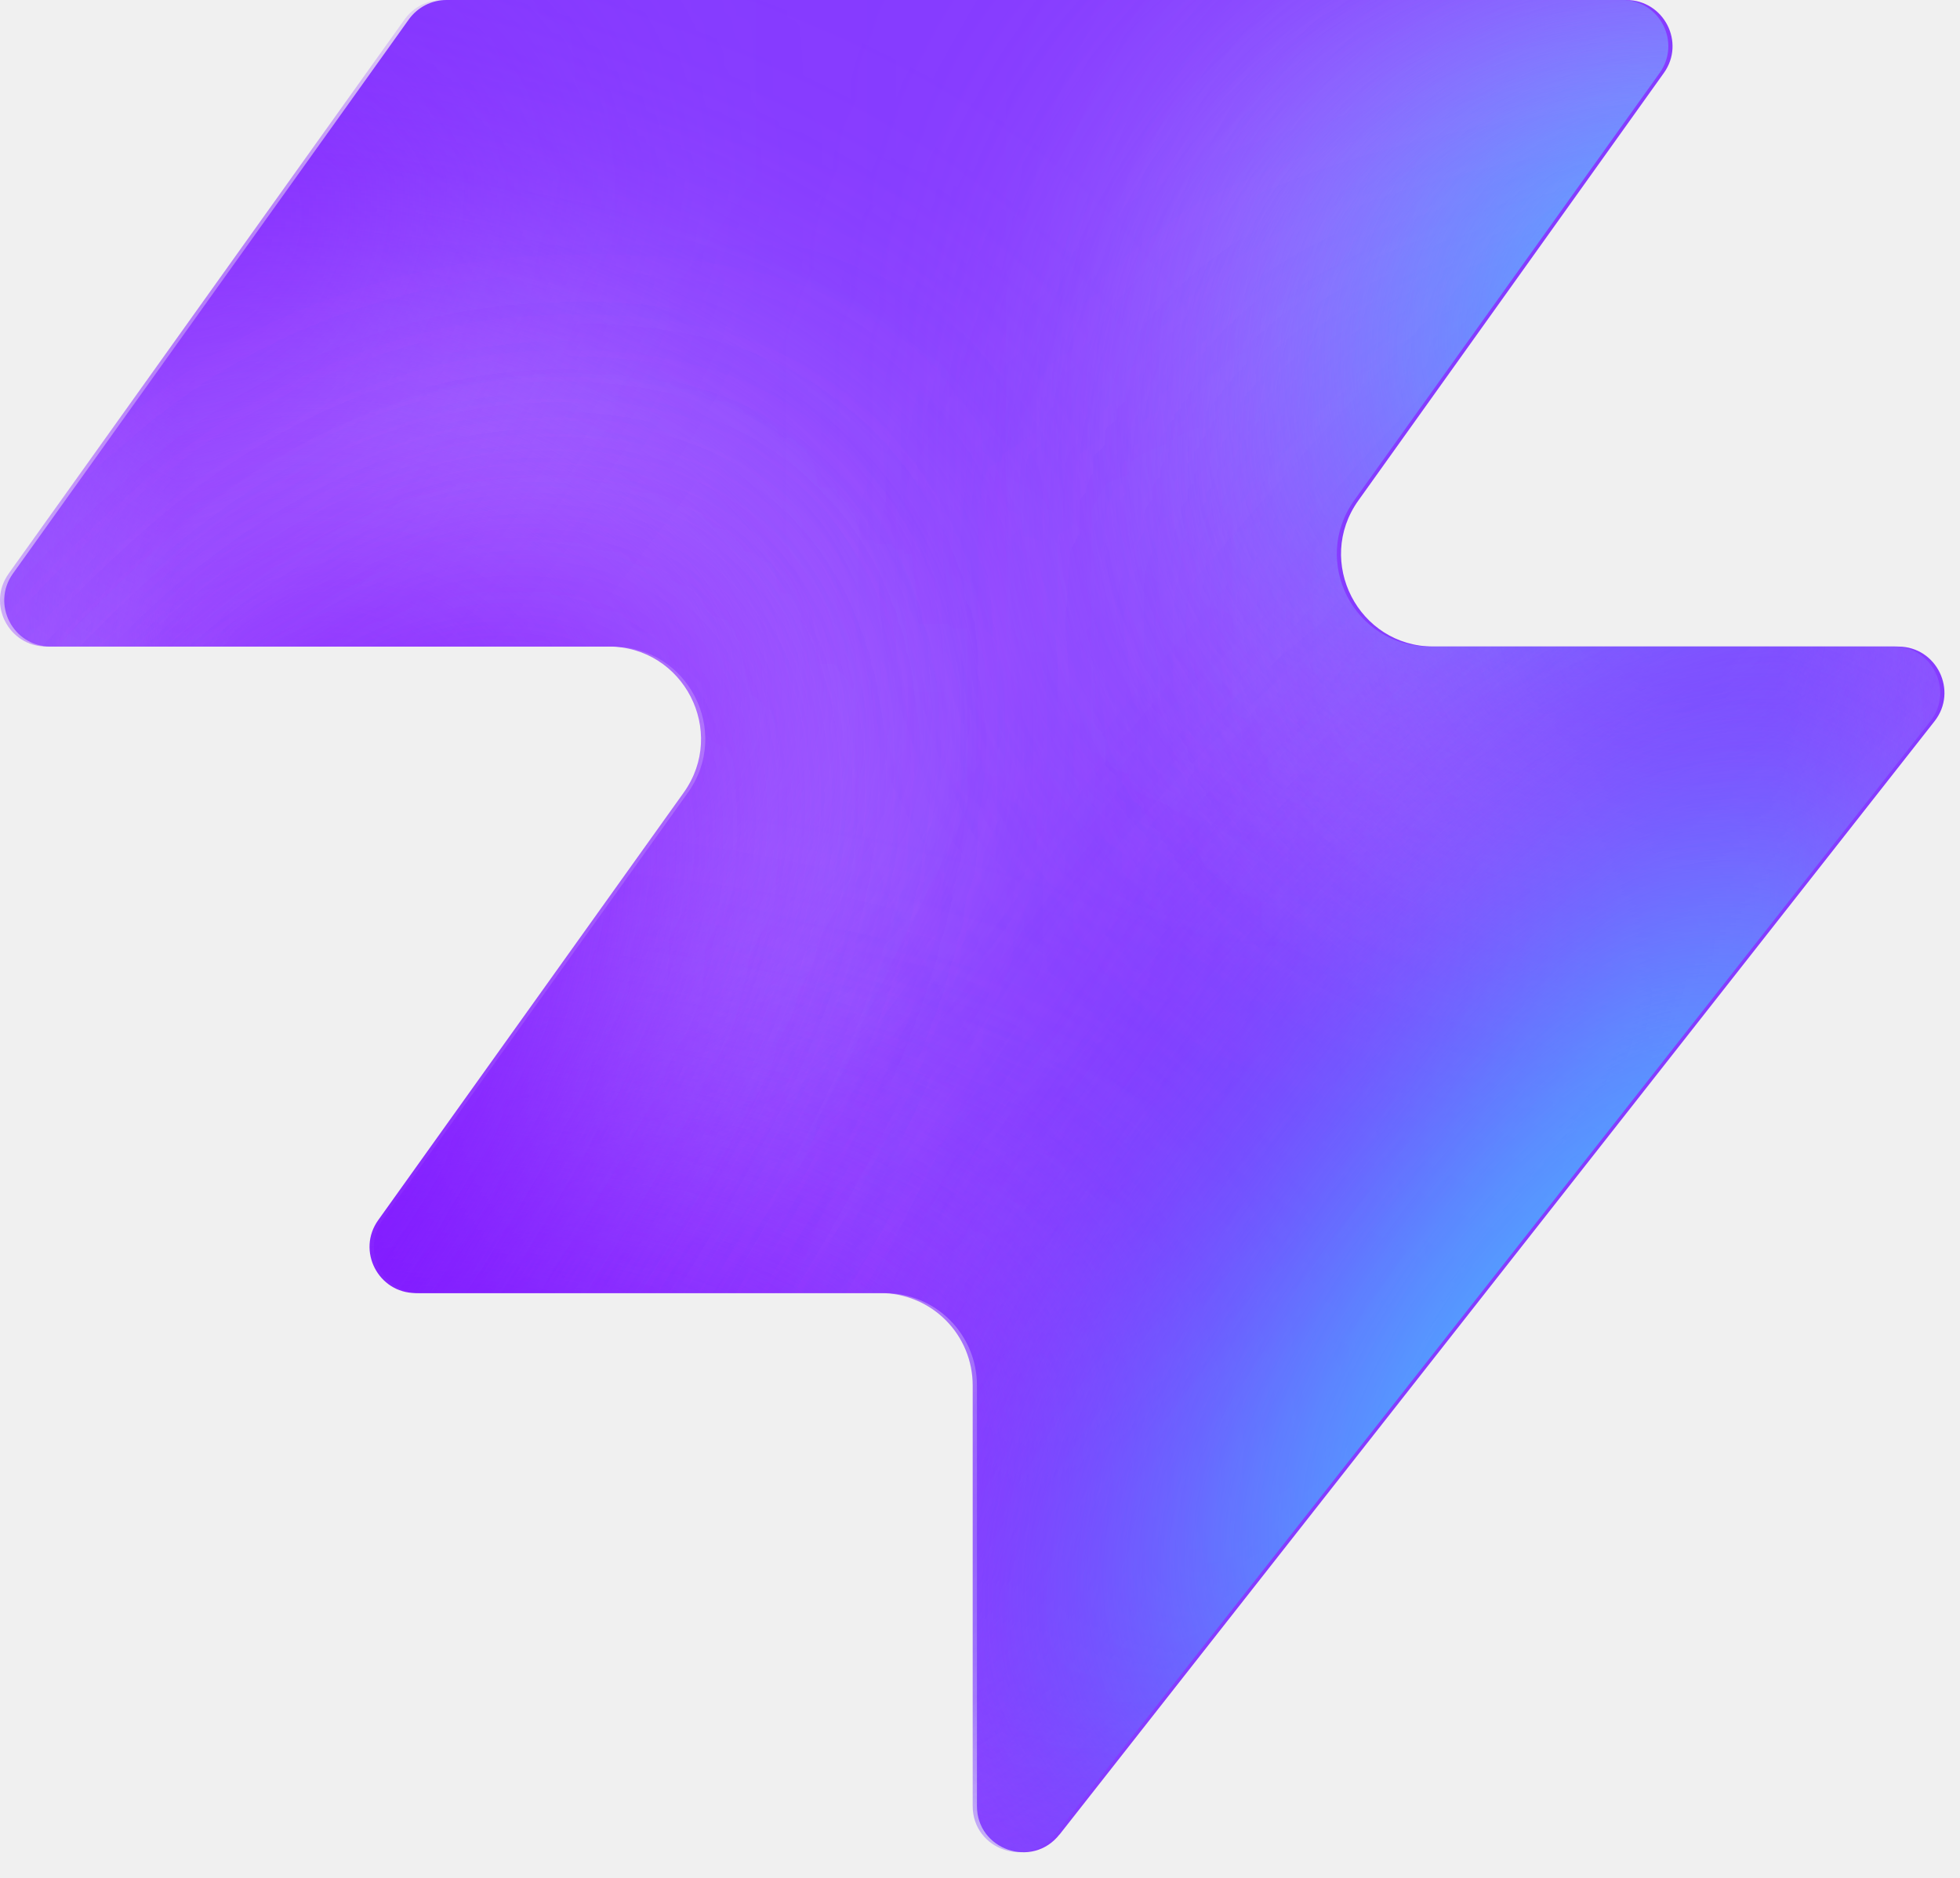
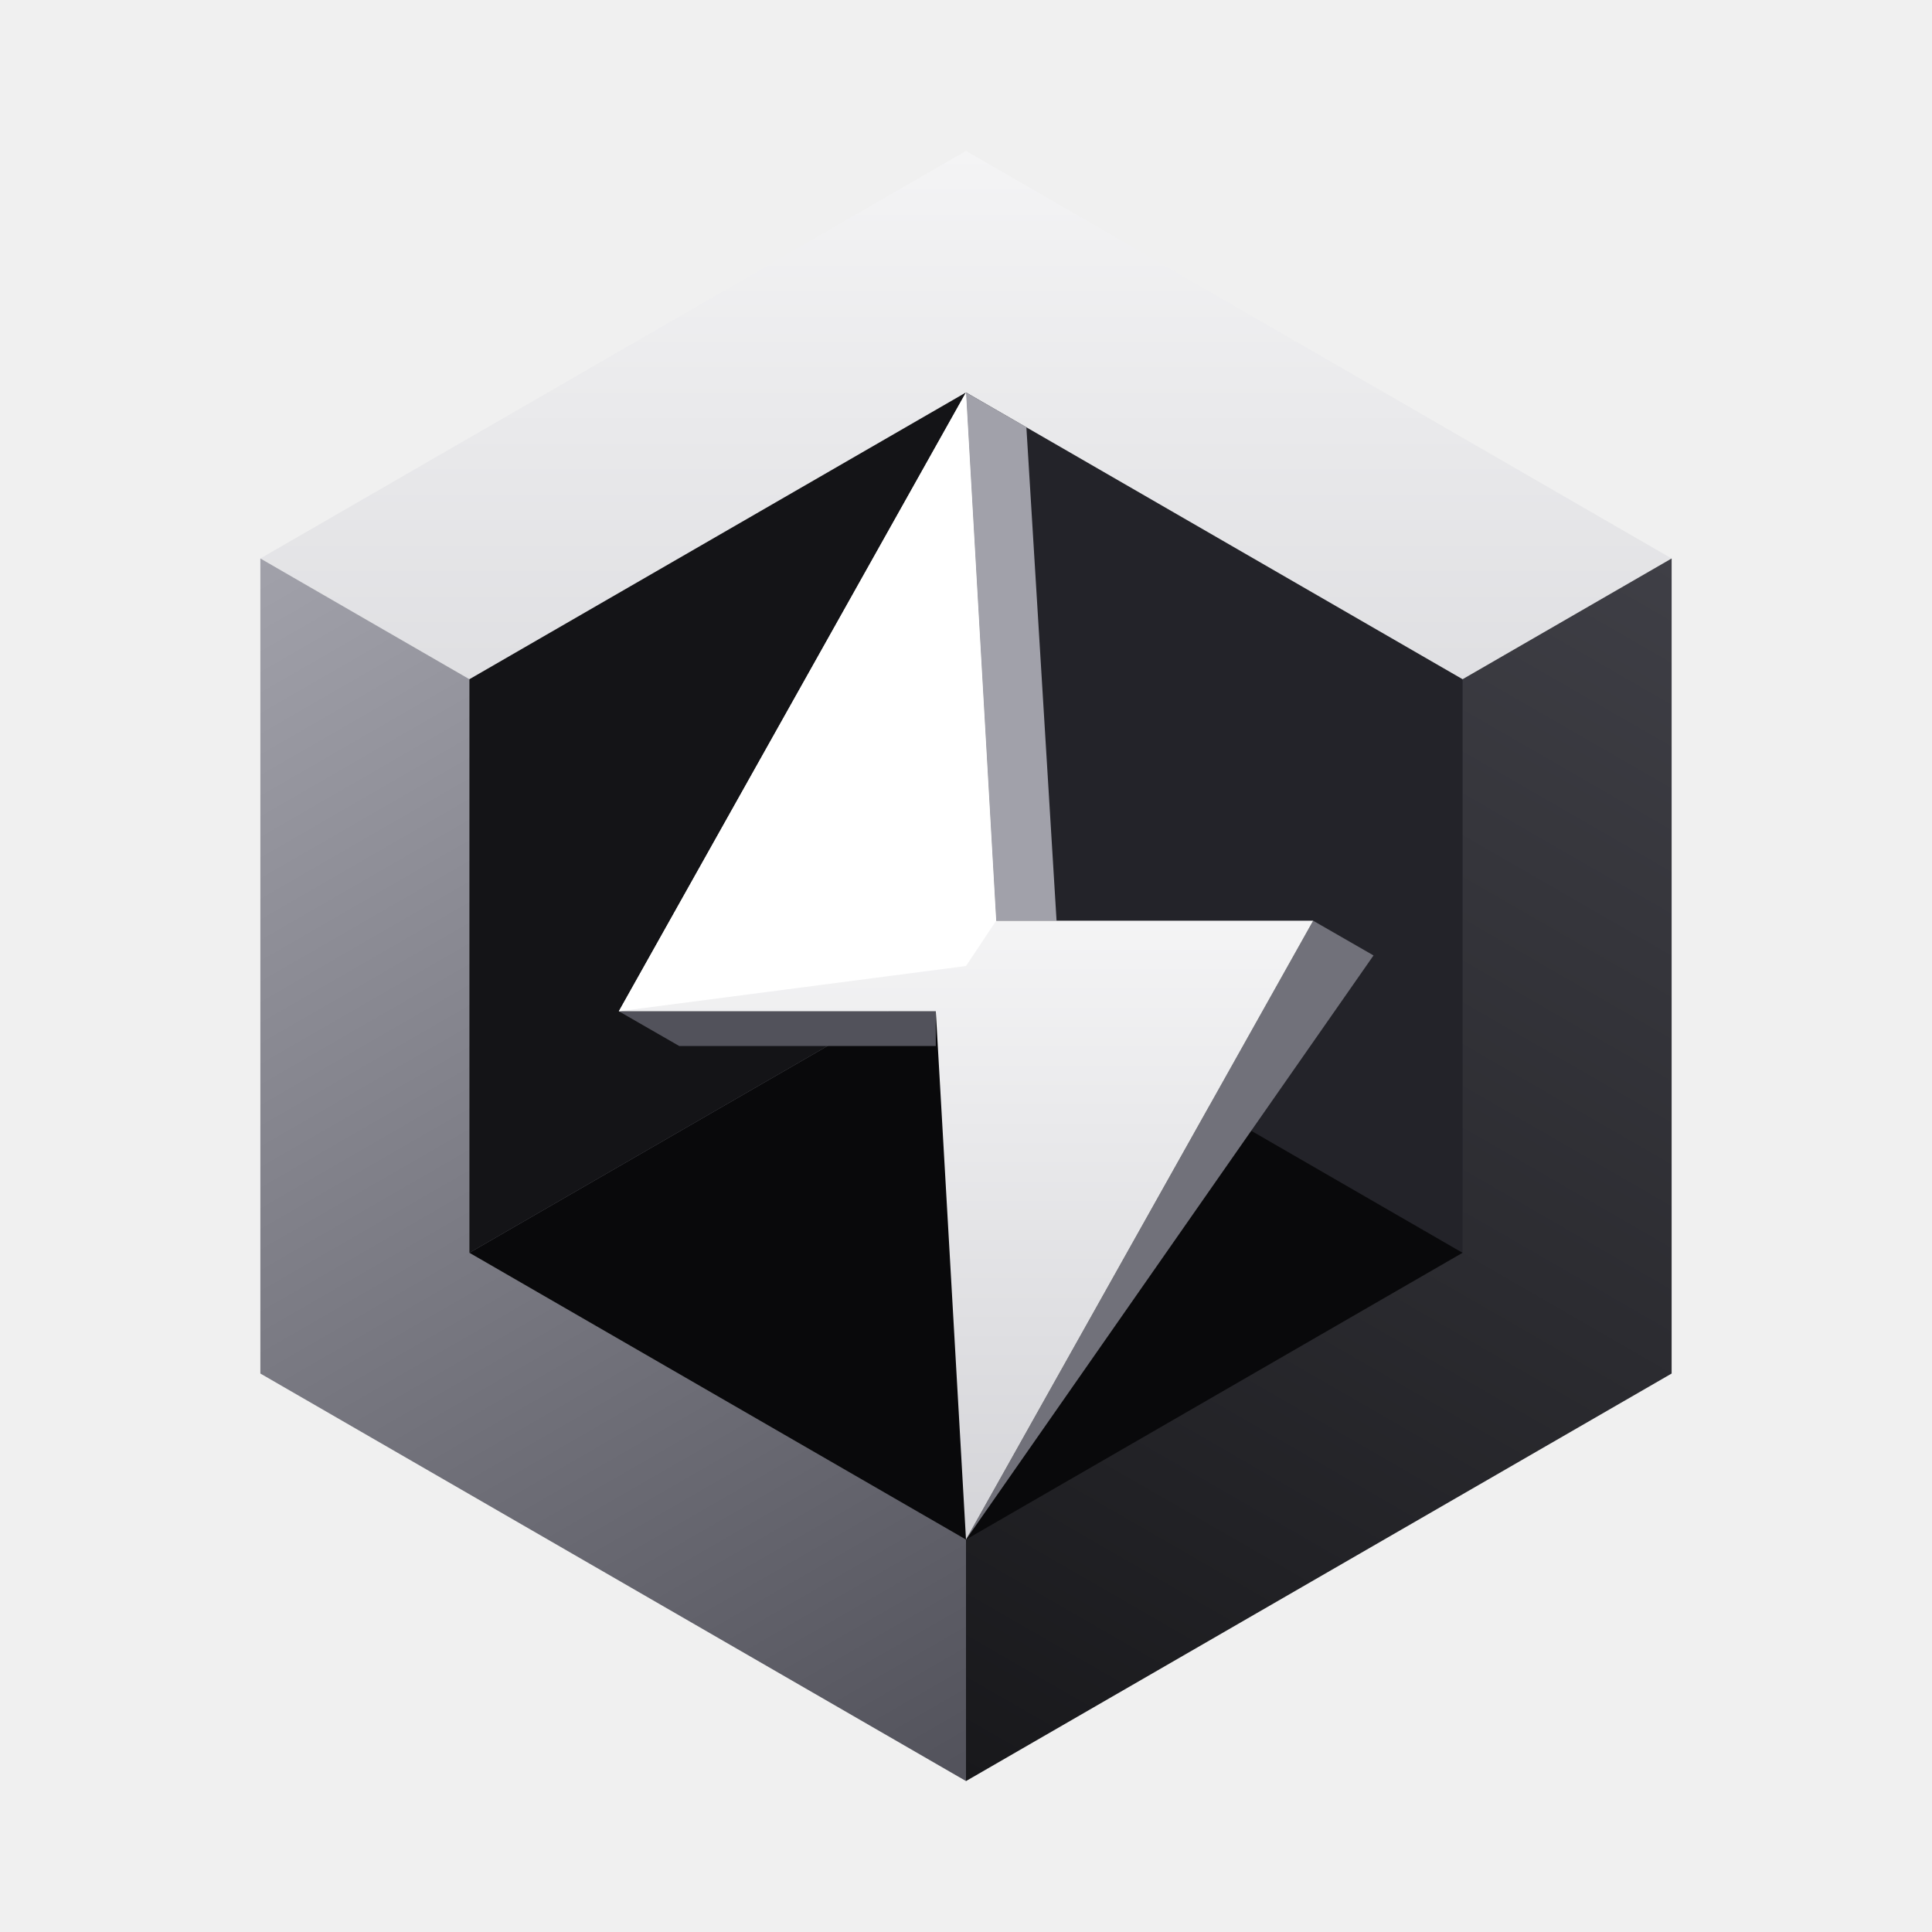
- <svg xmlns="http://www.w3.org/2000/svg" width="48" height="46" fill="none" viewBox="0 0 48 46">
-   <path fill="#863bff" d="M25.946 44.938c-.664.845-2.021.375-2.021-.698V33.937a2.26 2.26 0 0 0-2.262-2.262H10.287c-.92 0-1.456-1.04-.92-1.788l7.48-10.471c1.07-1.497 0-3.578-1.842-3.578H1.237c-.92 0-1.456-1.04-.92-1.788L10.013.474c.214-.297.556-.474.92-.474h28.894c.92 0 1.456 1.04.92 1.788l-7.48 10.471c-1.07 1.498 0 3.579 1.842 3.579h11.377c.943 0 1.473 1.088.89 1.83L25.947 44.94z" style="fill:#863bff;fill:color(display-p3 .525 .23 1);fill-opacity:1" />
-   <mask id="a" width="48" height="46" x="0" y="0" maskUnits="userSpaceOnUse" style="mask-type:alpha">
-     <path fill="#000" d="M25.842 44.938c-.664.844-2.021.375-2.021-.698V33.937a2.26 2.26 0 0 0-2.262-2.262H10.183c-.92 0-1.456-1.04-.92-1.788l7.48-10.471c1.07-1.498 0-3.579-1.842-3.579H1.133c-.92 0-1.456-1.04-.92-1.787L9.91.473c.214-.297.556-.474.92-.474h28.894c.92 0 1.456 1.04.92 1.788l-7.48 10.471c-1.07 1.498 0 3.578 1.842 3.578h11.377c.943 0 1.473 1.088.89 1.832L25.843 44.94z" style="fill:#000;fill-opacity:1" />
-   </mask>
-   <g mask="url(#a)">
-     <g filter="url(#b)">
-       <ellipse cx="5.508" cy="14.704" fill="#ede6ff" rx="5.508" ry="14.704" style="fill:#ede6ff;fill:color(display-p3 .927 .903 1);fill-opacity:1" transform="matrix(.00324 1 1 -.00324 -4.47 31.516)" />
-     </g>
-     <g filter="url(#c)">
-       <ellipse cx="10.399" cy="29.851" fill="#ede6ff" rx="10.399" ry="29.851" style="fill:#ede6ff;fill:color(display-p3 .927 .903 1);fill-opacity:1" transform="matrix(.00324 1 1 -.00324 -39.328 7.883)" />
-     </g>
-     <g filter="url(#d)">
-       <ellipse cx="5.508" cy="30.487" fill="#7e14ff" rx="5.508" ry="30.487" style="fill:#7e14ff;fill:color(display-p3 .492 .077 1);fill-opacity:1" transform="rotate(89.814 -25.913 -14.639)scale(1 -1)" />
-     </g>
-     <g filter="url(#e)">
-       <ellipse cx="5.508" cy="30.599" fill="#7e14ff" rx="5.508" ry="30.599" style="fill:#7e14ff;fill:color(display-p3 .492 .077 1);fill-opacity:1" transform="rotate(89.814 -32.644 -3.334)scale(1 -1)" />
-     </g>
-     <g filter="url(#f)">
-       <ellipse cx="5.508" cy="30.599" fill="#7e14ff" rx="5.508" ry="30.599" style="fill:#7e14ff;fill:color(display-p3 .492 .077 1);fill-opacity:1" transform="matrix(.00324 1 1 -.00324 -34.34 30.47)" />
-     </g>
-     <g filter="url(#g)">
-       <ellipse cx="14.072" cy="22.078" fill="#ede6ff" rx="14.072" ry="22.078" style="fill:#ede6ff;fill:color(display-p3 .927 .903 1);fill-opacity:1" transform="rotate(93.35 24.506 48.493)scale(-1 1)" />
-     </g>
-     <g filter="url(#h)">
-       <ellipse cx="3.47" cy="21.501" fill="#7e14ff" rx="3.47" ry="21.501" style="fill:#7e14ff;fill:color(display-p3 .492 .077 1);fill-opacity:1" transform="rotate(89.009 28.708 47.59)scale(-1 1)" />
-     </g>
-     <g filter="url(#i)">
-       <ellipse cx="3.47" cy="21.501" fill="#7e14ff" rx="3.47" ry="21.501" style="fill:#7e14ff;fill:color(display-p3 .492 .077 1);fill-opacity:1" transform="rotate(89.009 28.708 47.59)scale(-1 1)" />
-     </g>
-     <g filter="url(#j)">
-       <ellipse cx=".387" cy="8.972" fill="#7e14ff" rx="4.407" ry="29.108" style="fill:#7e14ff;fill:color(display-p3 .492 .077 1);fill-opacity:1" transform="rotate(39.51 .387 8.972)" />
-     </g>
-     <g filter="url(#k)">
-       <ellipse cx="47.523" cy="-6.092" fill="#7e14ff" rx="4.407" ry="29.108" style="fill:#7e14ff;fill:color(display-p3 .492 .077 1);fill-opacity:1" transform="rotate(37.892 47.523 -6.092)" />
-     </g>
-     <g filter="url(#l)">
-       <ellipse cx="41.412" cy="6.333" fill="#47bfff" rx="5.971" ry="9.665" style="fill:#47bfff;fill:color(display-p3 .28 .748 1);fill-opacity:1" transform="rotate(37.892 41.412 6.333)" />
-     </g>
-     <g filter="url(#m)">
-       <ellipse cx="-1.879" cy="38.332" fill="#7e14ff" rx="4.407" ry="29.108" style="fill:#7e14ff;fill:color(display-p3 .492 .077 1);fill-opacity:1" transform="rotate(37.892 -1.88 38.332)" />
-     </g>
-     <g filter="url(#n)">
-       <ellipse cx="-1.879" cy="38.332" fill="#7e14ff" rx="4.407" ry="29.108" style="fill:#7e14ff;fill:color(display-p3 .492 .077 1);fill-opacity:1" transform="rotate(37.892 -1.88 38.332)" />
-     </g>
-     <g filter="url(#o)">
-       <ellipse cx="35.651" cy="29.907" fill="#7e14ff" rx="4.407" ry="29.108" style="fill:#7e14ff;fill:color(display-p3 .492 .077 1);fill-opacity:1" transform="rotate(37.892 35.651 29.907)" />
-     </g>
-     <g filter="url(#p)">
-       <ellipse cx="38.418" cy="32.4" fill="#47bfff" rx="5.971" ry="15.297" style="fill:#47bfff;fill:color(display-p3 .28 .748 1);fill-opacity:1" transform="rotate(37.892 38.418 32.4)" />
-     </g>
+ <svg xmlns="http://www.w3.org/2000/svg" viewBox="0 0 256 256" width="100%" height="100%" fill="none">
+   <defs>
+     <linearGradient id="cube-top-grad" x1="128" y1="20" x2="128" y2="128" gradientUnits="userSpaceOnUse">
+       <stop offset="0%" stop-color="#F4F4F5" />
+       <stop offset="100%" stop-color="#D4D4D8" />
+     </linearGradient>
+     <linearGradient id="cube-left-grad" x1="34.5" y1="74" x2="128" y2="236" gradientUnits="userSpaceOnUse">
+       <stop offset="0%" stop-color="#A1A1AA" />
+       <stop offset="100%" stop-color="#52525B" />
+     </linearGradient>
+     <linearGradient id="cube-right-grad" x1="221.5" y1="74" x2="128" y2="236" gradientUnits="userSpaceOnUse">
+       <stop offset="0%" stop-color="#3F3F46" />
+       <stop offset="100%" stop-color="#18181B" />
+     </linearGradient>
+     <linearGradient id="bolt-lower-grad" x1="128" y1="122" x2="128" y2="204" gradientUnits="userSpaceOnUse">
+       <stop offset="0%" stop-color="#F4F4F5" />
+       <stop offset="100%" stop-color="#D4D4D8" />
+     </linearGradient>
+   </defs>
+   <g id="outer-cube">
+     <polygon id="cube-top-face" points="128,20 221.5,74 128,128 34.5,74" fill="url(#cube-top-grad)" />
+     <polygon id="cube-left-face" points="34.5,74 128,128 128,236 34.5,182" fill="url(#cube-left-grad)" />
+     <polygon id="cube-right-face" points="128,128 221.5,74 221.5,182 128,236" fill="url(#cube-right-grad)" />
  </g>
-   <defs>
-     <filter id="b" width="60.045" height="41.654" x="-19.77" y="16.149" color-interpolation-filters="sRGB" filterUnits="userSpaceOnUse">
-       <feFlood flood-opacity="0" result="BackgroundImageFix" />
-       <feBlend in="SourceGraphic" in2="BackgroundImageFix" result="shape" />
-       <feGaussianBlur result="effect1_foregroundBlur_2002_17158" stdDeviation="7.659" />
-     </filter>
-     <filter id="c" width="90.34" height="51.437" x="-54.613" y="-7.533" color-interpolation-filters="sRGB" filterUnits="userSpaceOnUse">
-       <feFlood flood-opacity="0" result="BackgroundImageFix" />
-       <feBlend in="SourceGraphic" in2="BackgroundImageFix" result="shape" />
-       <feGaussianBlur result="effect1_foregroundBlur_2002_17158" stdDeviation="7.659" />
-     </filter>
-     <filter id="d" width="79.355" height="29.4" x="-49.64" y="2.03" color-interpolation-filters="sRGB" filterUnits="userSpaceOnUse">
-       <feFlood flood-opacity="0" result="BackgroundImageFix" />
-       <feBlend in="SourceGraphic" in2="BackgroundImageFix" result="shape" />
-       <feGaussianBlur result="effect1_foregroundBlur_2002_17158" stdDeviation="4.596" />
-     </filter>
-     <filter id="e" width="79.579" height="29.4" x="-45.045" y="20.029" color-interpolation-filters="sRGB" filterUnits="userSpaceOnUse">
-       <feFlood flood-opacity="0" result="BackgroundImageFix" />
-       <feBlend in="SourceGraphic" in2="BackgroundImageFix" result="shape" />
-       <feGaussianBlur result="effect1_foregroundBlur_2002_17158" stdDeviation="4.596" />
-     </filter>
-     <filter id="f" width="79.579" height="29.4" x="-43.513" y="21.178" color-interpolation-filters="sRGB" filterUnits="userSpaceOnUse">
-       <feFlood flood-opacity="0" result="BackgroundImageFix" />
-       <feBlend in="SourceGraphic" in2="BackgroundImageFix" result="shape" />
-       <feGaussianBlur result="effect1_foregroundBlur_2002_17158" stdDeviation="4.596" />
-     </filter>
-     <filter id="g" width="74.749" height="58.852" x="15.756" y="-17.901" color-interpolation-filters="sRGB" filterUnits="userSpaceOnUse">
-       <feFlood flood-opacity="0" result="BackgroundImageFix" />
-       <feBlend in="SourceGraphic" in2="BackgroundImageFix" result="shape" />
-       <feGaussianBlur result="effect1_foregroundBlur_2002_17158" stdDeviation="7.659" />
-     </filter>
-     <filter id="h" width="61.377" height="25.362" x="23.548" y="2.284" color-interpolation-filters="sRGB" filterUnits="userSpaceOnUse">
-       <feFlood flood-opacity="0" result="BackgroundImageFix" />
-       <feBlend in="SourceGraphic" in2="BackgroundImageFix" result="shape" />
-       <feGaussianBlur result="effect1_foregroundBlur_2002_17158" stdDeviation="4.596" />
-     </filter>
-     <filter id="i" width="61.377" height="25.362" x="23.548" y="2.284" color-interpolation-filters="sRGB" filterUnits="userSpaceOnUse">
-       <feFlood flood-opacity="0" result="BackgroundImageFix" />
-       <feBlend in="SourceGraphic" in2="BackgroundImageFix" result="shape" />
-       <feGaussianBlur result="effect1_foregroundBlur_2002_17158" stdDeviation="4.596" />
-     </filter>
-     <filter id="j" width="56.045" height="63.649" x="-27.636" y="-22.853" color-interpolation-filters="sRGB" filterUnits="userSpaceOnUse">
-       <feFlood flood-opacity="0" result="BackgroundImageFix" />
-       <feBlend in="SourceGraphic" in2="BackgroundImageFix" result="shape" />
-       <feGaussianBlur result="effect1_foregroundBlur_2002_17158" stdDeviation="4.596" />
-     </filter>
-     <filter id="k" width="54.814" height="64.646" x="20.116" y="-38.415" color-interpolation-filters="sRGB" filterUnits="userSpaceOnUse">
-       <feFlood flood-opacity="0" result="BackgroundImageFix" />
-       <feBlend in="SourceGraphic" in2="BackgroundImageFix" result="shape" />
-       <feGaussianBlur result="effect1_foregroundBlur_2002_17158" stdDeviation="4.596" />
-     </filter>
-     <filter id="l" width="33.541" height="35.313" x="24.641" y="-11.323" color-interpolation-filters="sRGB" filterUnits="userSpaceOnUse">
-       <feFlood flood-opacity="0" result="BackgroundImageFix" />
-       <feBlend in="SourceGraphic" in2="BackgroundImageFix" result="shape" />
-       <feGaussianBlur result="effect1_foregroundBlur_2002_17158" stdDeviation="4.596" />
-     </filter>
-     <filter id="m" width="54.814" height="64.646" x="-29.286" y="6.009" color-interpolation-filters="sRGB" filterUnits="userSpaceOnUse">
-       <feFlood flood-opacity="0" result="BackgroundImageFix" />
-       <feBlend in="SourceGraphic" in2="BackgroundImageFix" result="shape" />
-       <feGaussianBlur result="effect1_foregroundBlur_2002_17158" stdDeviation="4.596" />
-     </filter>
-     <filter id="n" width="54.814" height="64.646" x="-29.286" y="6.009" color-interpolation-filters="sRGB" filterUnits="userSpaceOnUse">
-       <feFlood flood-opacity="0" result="BackgroundImageFix" />
-       <feBlend in="SourceGraphic" in2="BackgroundImageFix" result="shape" />
-       <feGaussianBlur result="effect1_foregroundBlur_2002_17158" stdDeviation="4.596" />
-     </filter>
-     <filter id="o" width="54.814" height="64.646" x="8.244" y="-2.416" color-interpolation-filters="sRGB" filterUnits="userSpaceOnUse">
-       <feFlood flood-opacity="0" result="BackgroundImageFix" />
-       <feBlend in="SourceGraphic" in2="BackgroundImageFix" result="shape" />
-       <feGaussianBlur result="effect1_foregroundBlur_2002_17158" stdDeviation="4.596" />
-     </filter>
-     <filter id="p" width="39.409" height="43.623" x="18.713" y="10.588" color-interpolation-filters="sRGB" filterUnits="userSpaceOnUse">
-       <feFlood flood-opacity="0" result="BackgroundImageFix" />
-       <feBlend in="SourceGraphic" in2="BackgroundImageFix" result="shape" />
-       <feGaussianBlur result="effect1_foregroundBlur_2002_17158" stdDeviation="4.596" />
-     </filter>
-   </defs>
+   <g id="inner-chamber">
+     <polygon id="chamber-inner-left" points="128,52 128,128 62.2,166 62.2,90" fill="#141417" />
+     <polygon id="chamber-inner-right" points="128,52 193.8,90 193.8,166 128,128" fill="#232329" />
+     <polygon id="chamber-inner-floor" points="62.2,166 128,128 193.8,166 128,204" fill="#09090B" />
+   </g>
+   <g id="trapped-lightning-bolt">
+     <polygon id="bolt-bevel-upper" points="128,52 136,56.6 140,122 132,122" fill="#A1A1AA" />
+     <polygon id="bolt-bevel-lower" points="174,122 182,126.6 128,204 174,122" fill="#71717A" />
+     <polygon id="bolt-bevel-step" points="82,134 90,138.6 124,138.6 124,134" fill="#52525B" />
+     <polygon id="bolt-main-face" points="128,52 82,134 124,134 128,204 174,122 132,122" fill="url(#bolt-lower-grad)" />
+     <polygon id="bolt-light-facet" points="128,52 82,134 128,128 132,122" fill="#FFFFFF" />
+   </g>
</svg>
